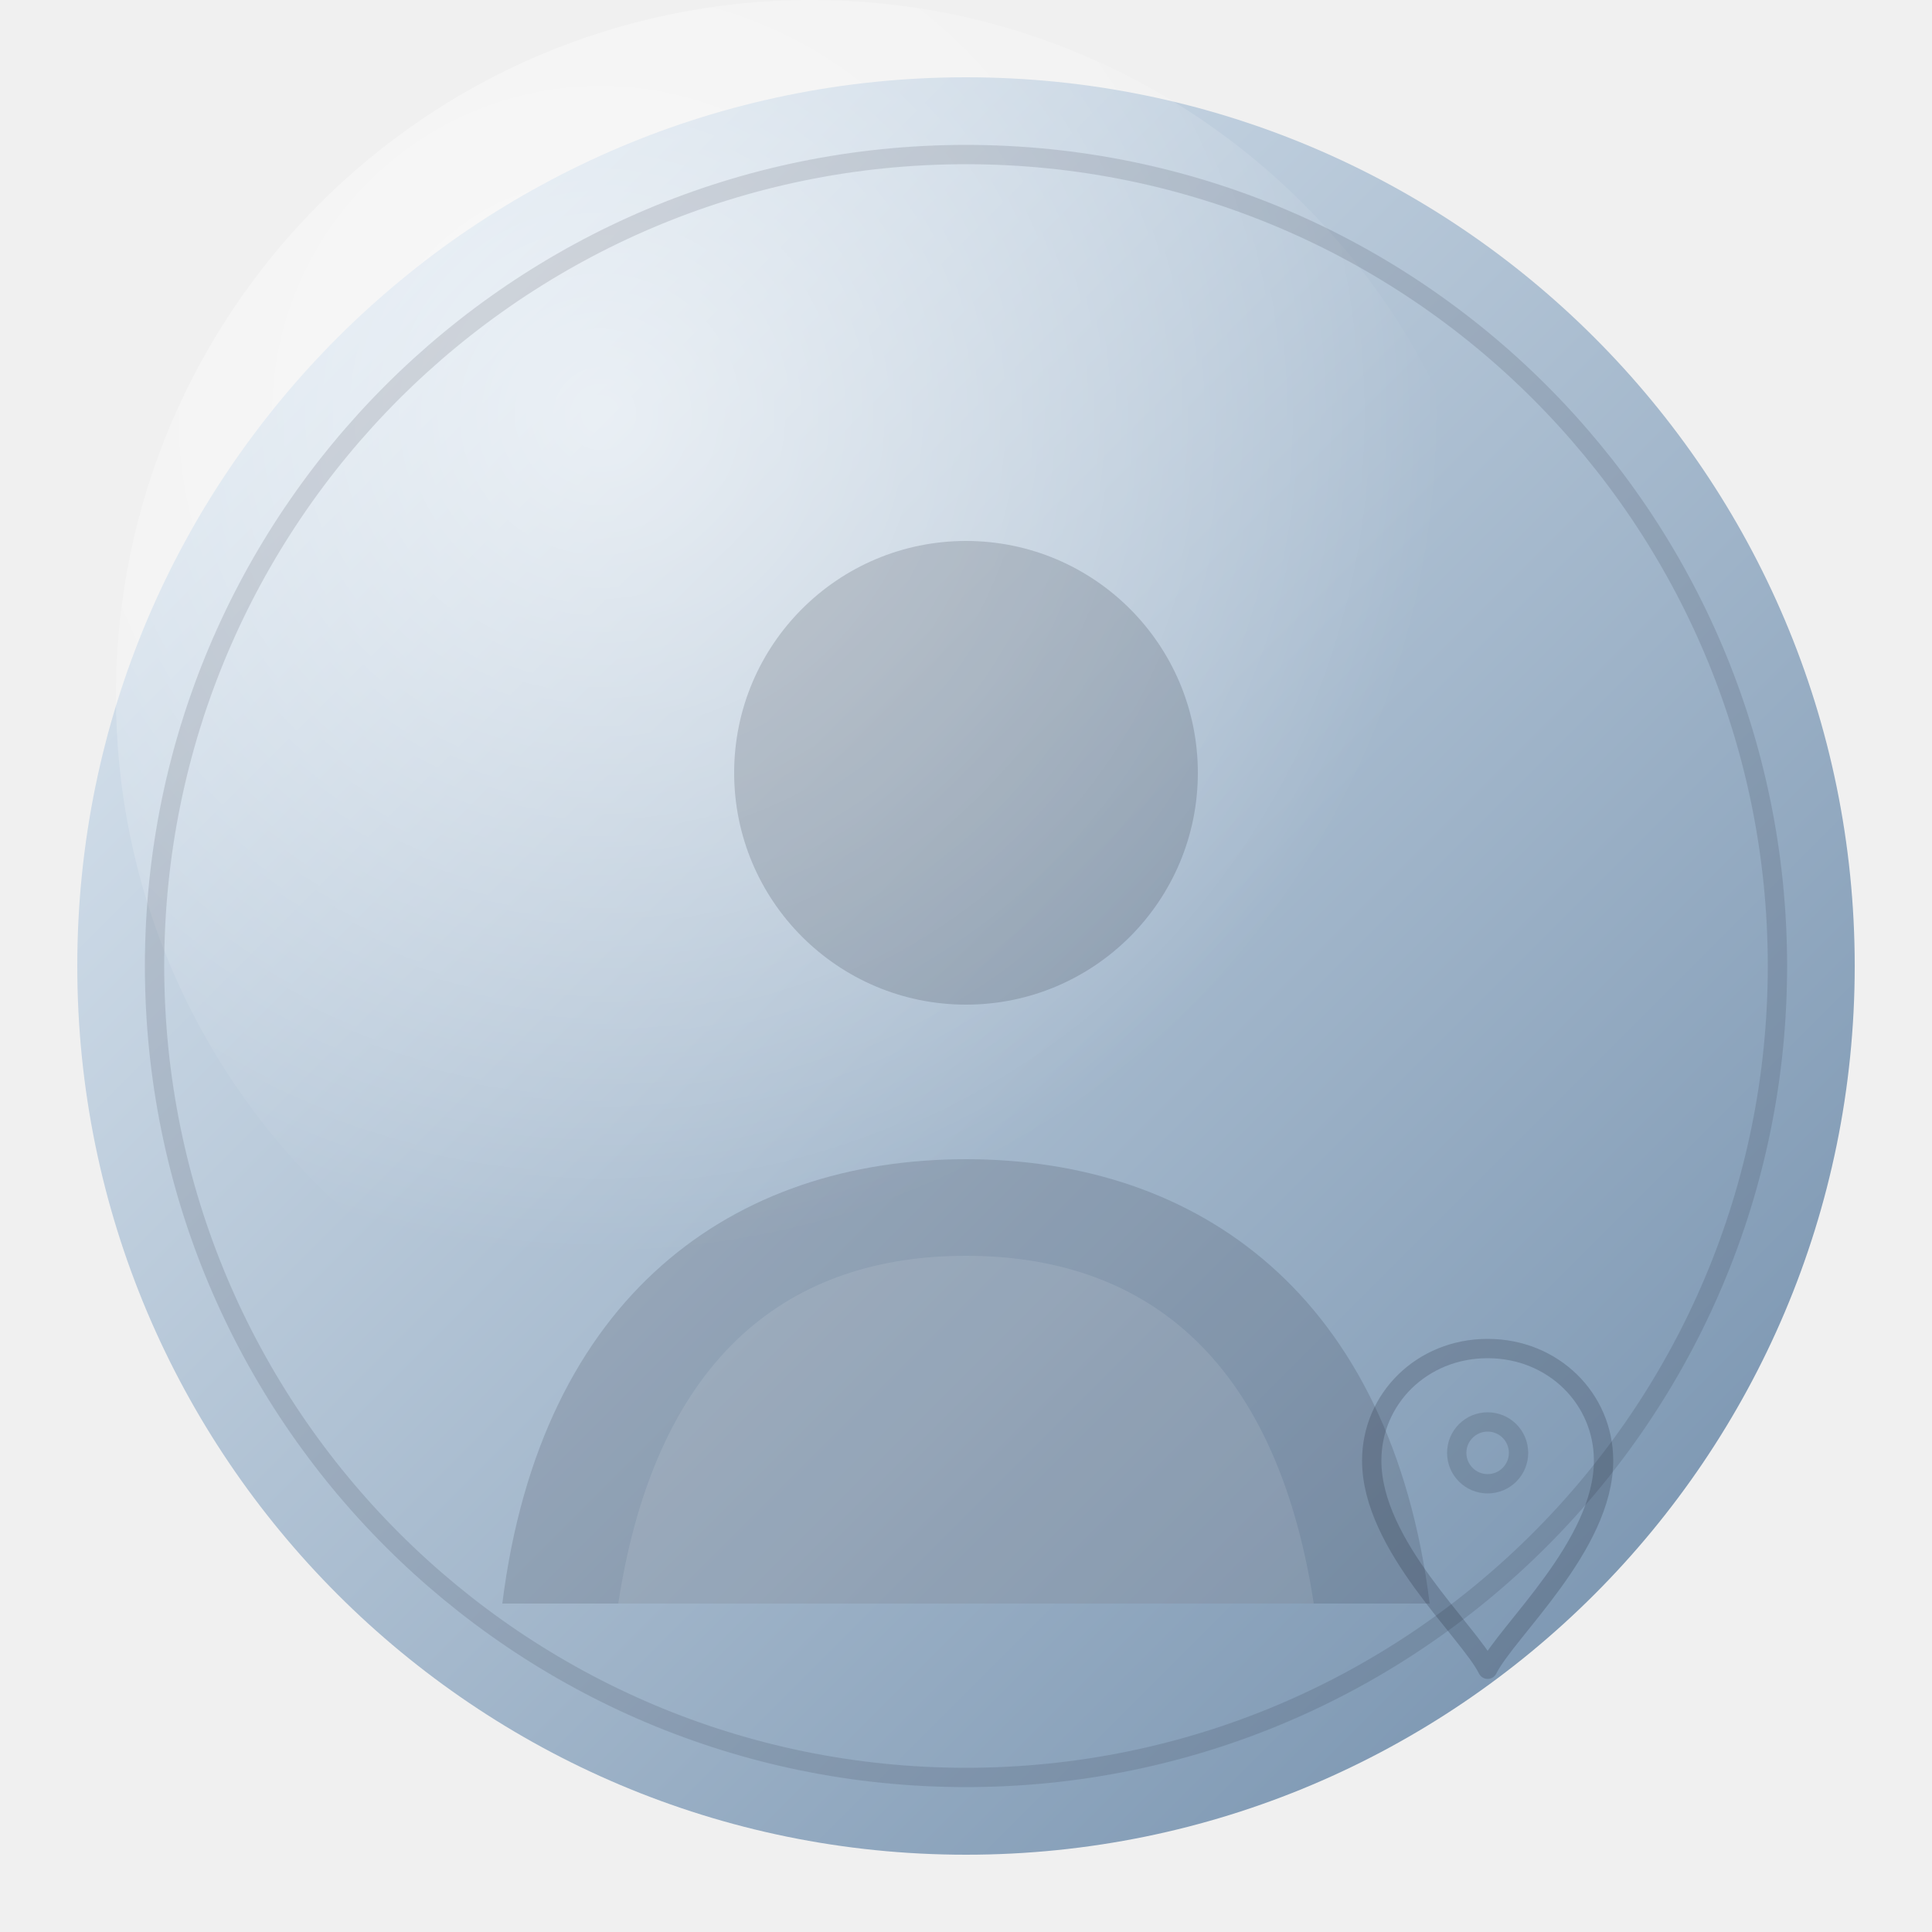
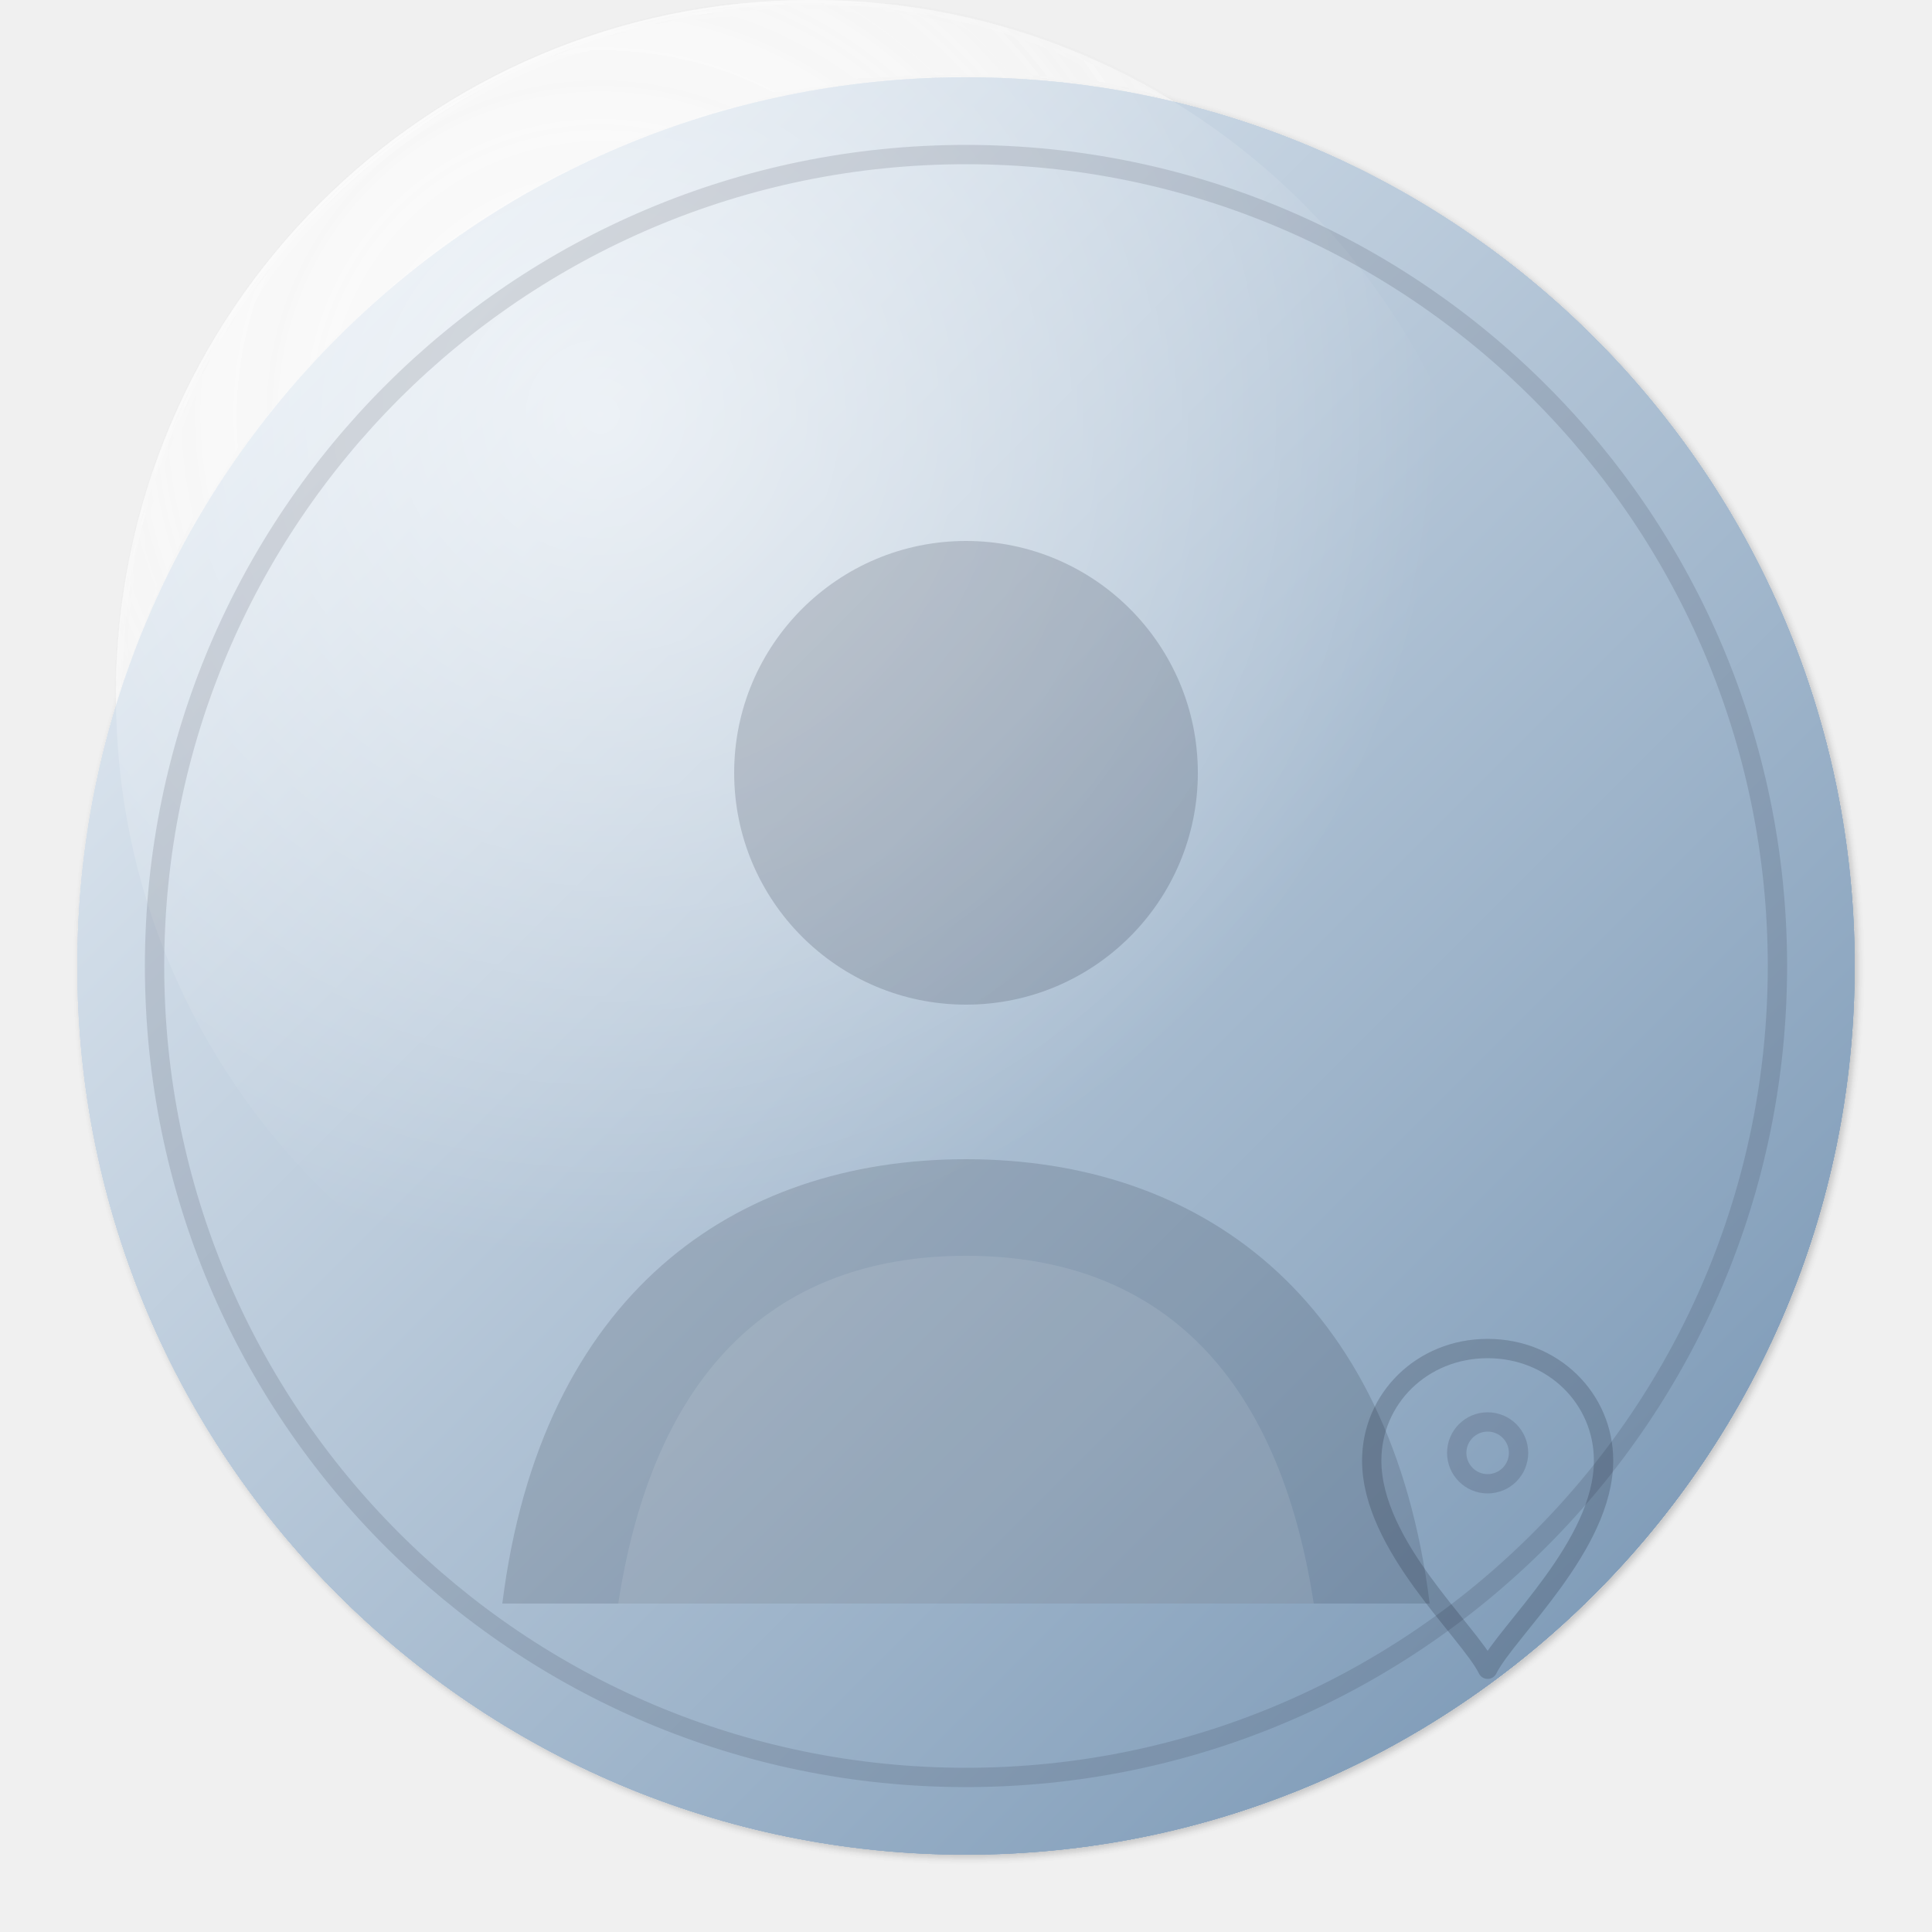
<svg xmlns="http://www.w3.org/2000/svg" viewBox="0 0 1000 1000" width="1000" height="1000" role="img" aria-labelledby="t-address-01-avatar d-address-01-avatar">
  <defs>
    <linearGradient id="a-base" x1="0" y1="0" x2="1" y2="1">
-       <stop offset="0" stop-color="#E7F0F8" />
-       <stop offset="1" stop-color="#6D8AA8" />
+       <stop offset="0" stop-color="#F1F6FB" />
+       <stop offset="1" stop-color="#6E8EAE" />
    </linearGradient>
    <radialGradient id="a-glow" cx="35%" cy="30%" r="60%">
      <stop offset="0" stop-color="#FFFFFF" stop-opacity="0.6" />
      <stop offset="1" stop-color="#FFFFFF" stop-opacity="0" />
    </radialGradient>
+     <clipPath id="nb-premium-address-01-avatar-clip">
+       <rect x="0.0" y="0.0" width="1000.0" height="1000.0" rx="40.0" ry="40.0" />
+     </clipPath>
+     <filter id="nb-premium-address-01-avatar-bevel" x="-2%" y="-2%" width="104%" height="104%" color-interpolation-filters="sRGB">
+       <feDropShadow dx="-1" dy="-1" stdDeviation="1.5" flood-color="#FFFFFF" flood-opacity="0.12" result="highlight" />
+       <feDropShadow dx="1.5" dy="1.5" stdDeviation="2" flood-color="#000000" flood-opacity="0.10" result="shadow" />
+       <feMerge>
+         <feMergeNode in="shadow" />
+         <feMergeNode in="highlight" />
+         <feMergeNode in="SourceGraphic" />
+       </feMerge>
+     </filter>
  </defs>
-   <circle cx="500" cy="500" r="460" fill="url(#a-base)" />
-   <circle cx="420" cy="360" r="360" fill="url(#a-glow)" />
-   <circle cx="500" cy="500" r="420" fill="none" stroke="#0B1020" stroke-opacity="0.12" stroke-width="10" />
-   <g transform="translate(0 10)">
-     <circle cx="500" cy="390" r="120" fill="#0B1020" opacity="0.16" />
-     <path d="M260 820              C280 660 380 590 500 590              C620 590 720 660 740 820              Z" fill="#0B1020" opacity="0.14" />
-     <path d="M320 820              C340 690 410 640 500 640              C590 640 660 690 680 820              Z" fill="#FFFFFF" opacity="0.10" />
-   </g>
-   <g transform="translate(770 770)">
-     <path d="M0 -72              C-34 -72 -60 -46 -60 -14              C-60 30 -10 74 0 94              C10 74 60 30 60 -14              C60 -46 34 -72 0 -72Z" fill="none" stroke="#0B1020" stroke-opacity="0.18" stroke-width="10" stroke-linejoin="round" />
-     <circle cx="0" cy="-18" r="16" fill="none" stroke="#0B1020" stroke-opacity="0.14" stroke-width="10" />
+   <g clip-path="url(#nb-premium-address-01-avatar-clip)" filter="url(#nb-premium-address-01-avatar-bevel)">
+     <circle cx="500" cy="500" r="460" fill="url(#a-base)" />
+     <circle cx="420" cy="360" r="360" fill="url(#a-glow)" />
+     <circle cx="500" cy="500" r="420" fill="none" stroke="#090E20" stroke-opacity="0.12" stroke-width="10" />
+     <g transform="translate(0 10)">
+       <circle cx="500" cy="390" r="120" fill="#090E20" opacity="0.16" />
+       <path d="M260 820              C280 660 380 590 500 590              C620 590 720 660 740 820              Z" fill="#090E20" opacity="0.14" />
+       <path d="M320 820              C340 690 410 640 500 640              C590 640 660 690 680 820              Z" fill="#FFFFFF" opacity="0.10" />
+     </g>
+     <g transform="translate(770 770)">
+       <path d="M0 -72              C-34 -72 -60 -46 -60 -14              C-60 30 -10 74 0 94              C10 74 60 30 60 -14              C60 -46 34 -72 0 -72Z" fill="none" stroke="#090E20" stroke-opacity="0.18" stroke-width="10" stroke-linejoin="round" />
+       <circle cx="0" cy="-18" r="16" fill="none" stroke="#090E20" stroke-opacity="0.14" stroke-width="10" />
+     </g>
  </g>
</svg>
